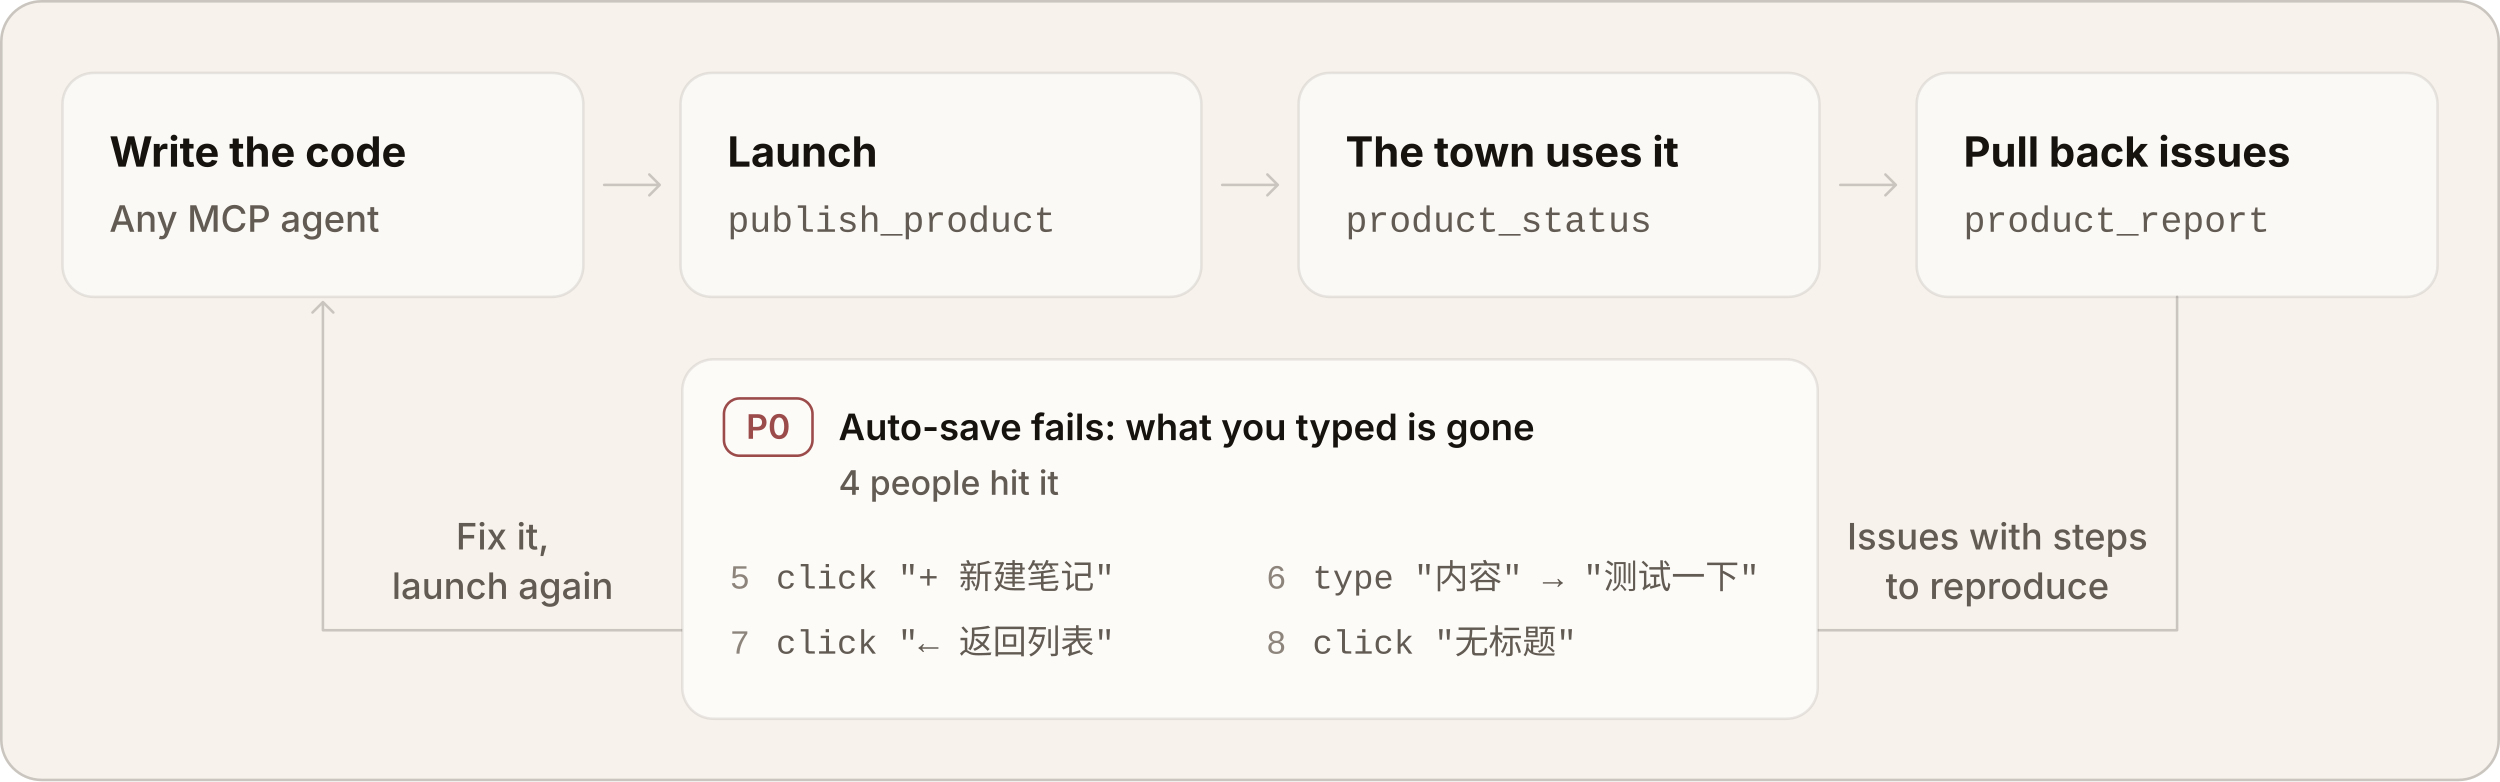
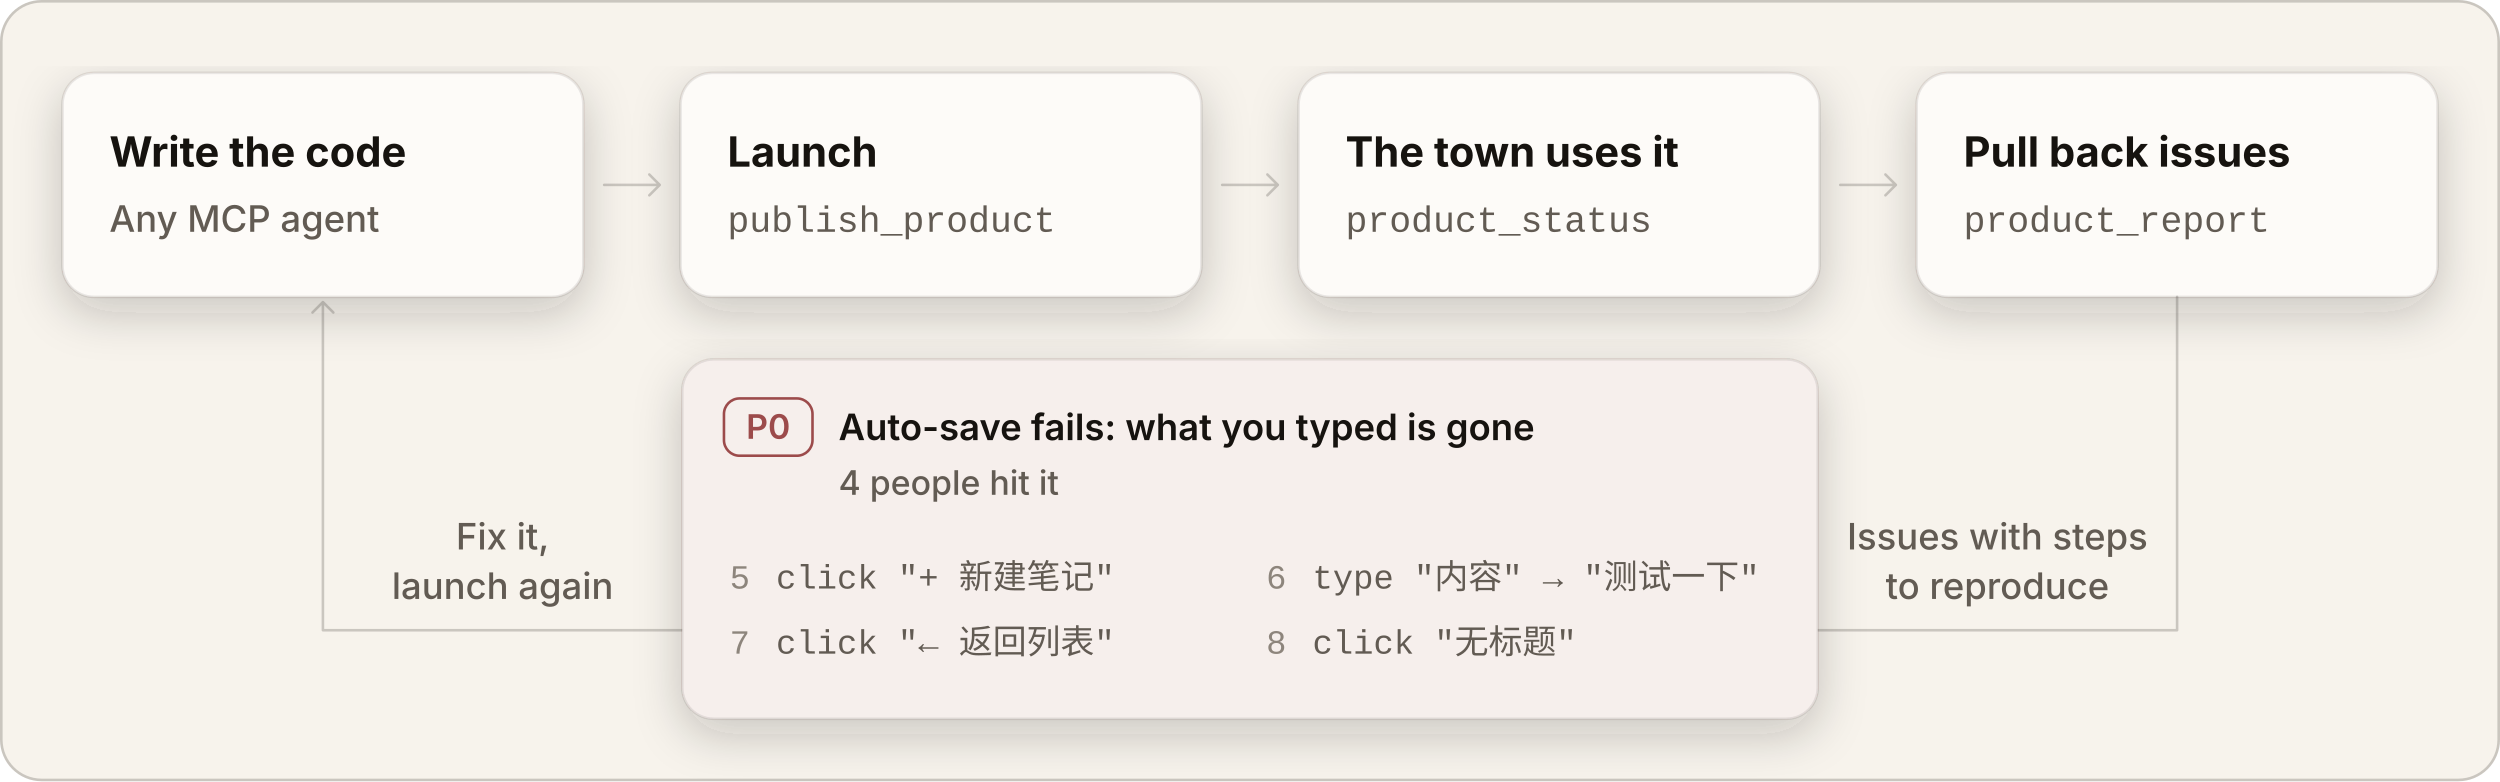
<svg xmlns="http://www.w3.org/2000/svg" class="fig fig-loop fig-n4" viewBox="0 0 960 300" width="960" height="300" role="img" aria-label="The loop for coding agents: write the code, launch over MCP, let the town use it, pull back the conclusion and a list of issues with steps to reproduce, fix, and launch again." xml:lang="en">
-   <style>.fig text{font-family:Inter,ui-sans-serif,system-ui,-apple-system,"Segoe UI","PingFang SC","Hiragino Sans GB","Microsoft YaHei","Noto Sans CJK SC","Noto Sans SC",sans-serif}.fig .t{fill:#26221e;font-size:13px;font-weight:450}.fig .t-d{fill:#16130f}.fig .t-m{fill:#625b53}.fig .t-s{fill:#8d857c}.fig .t-inv{fill:#f7f3ec}.fig .t-link{fill:#4b6560}.fig .t-danger{fill:#9c4b4b}.fig .t-mono{font-family:ui-monospace,SFMono-Regular,Menlo,Consolas,"Liberation Mono","Noto Sans Mono CJK SC",monospace}.fig .t-sb{font-weight:600}.fig .t-b{font-weight:700}.fig .t-mid{text-anchor:middle}.fig .t-end{text-anchor:end}.fig .t-num{font-variant-numeric:tabular-nums}.fig .t-9{font-size:9px}.fig .t-11{font-size:11px}.fig .t-12{font-size:12px}.fig .t-13{font-size:13px}.fig .t-14{font-size:14px}.fig .t-15{font-size:15px}.fig .t-16{font-size:16px}.fig .t-19{font-size:19px}.fig .t-24{font-size:24px;letter-spacing:-0.01em}.fig .t-60{font-size:60px;letter-spacing:-0.03em}.fig .f-bg,.fig .f-card{fill:#f7f3ec}.fig .f-raised{fill:#fbf9f5}.fig .f-surface{fill:#fdfbf8}.fig .f-hover{fill:#f1ece3}.fig .f-fg{fill:#16130f}.fig .f-muted{fill:#625b53}.fig .f-subtle{fill:#8d857c}.fig .f-sage{fill:#5f726d}.fig .f-avatar{fill:#8d857c}.fig .f-accent{fill:#a5623f}.fig .f-accent-soft{fill:rgb(165 98 63 / 0.1)}.fig .f-danger{fill:#9c4b4b}.fig .no-fill{fill:none}.fig .s-line{stroke:rgb(44 38 32 / 0.1)}.fig .s-strong{stroke:rgb(44 38 32 / 0.22)}.fig .s-muted{stroke:#8d857c}.fig .s-fg{stroke:#16130f}.fig .s-sage{stroke:#5f726d}.fig .s-accent{stroke:#a5623f;stroke-width:1.5}.fig .s-danger{stroke:#9c4b4b}.fig .s-card{stroke:#f7f3ec;stroke-width:2}.fig .sw-2{stroke-width:2}.fig .dashed{stroke-dasharray:5 5}.fig .faint{opacity:0.45}.fig path,.fig line{stroke-linecap:round;stroke-linejoin:round}.fig .dot{fill:none;stroke-width:4.6;stroke-linecap:round}.fig .dot-off{stroke:rgb(44 38 32 / 0.22)}.fig .dot-on{stroke:#5f726d}.fig .now{opacity:0}.fig-n3 .now{animation:fig-now-3 7.8s cubic-bezier(0.2,0,0,1) infinite}.fig-n4 .now{animation:fig-now-4 10.4s cubic-bezier(0.2,0,0,1) infinite}.fig-n7 .now{animation:fig-now-7 18.2s cubic-bezier(0.2,0,0,1) infinite}.fig .now-2{animation-delay:2.6s}.fig .now-3{animation-delay:5.2s}.fig .now-4{animation-delay:7.8s}.fig .now-5{animation-delay:10.4s}.fig .now-6{animation-delay:13s}.fig .now-7{animation-delay:15.6s}@keyframes fig-now-3{0%{opacity:0}4%,29%{opacity:1}33.3%,100%{opacity:0}}@keyframes fig-now-4{0%{opacity:0}3%,22%{opacity:1}25%,100%{opacity:0}}@keyframes fig-now-7{0%{opacity:0}1.8%,12.5%{opacity:1}14.28%,100%{opacity:0}}.fig .ripple{opacity:0.5;transform-box:fill-box;transform-origin:center;animation:fig-ripple 2.6s cubic-bezier(0.2,0,0,1) infinite}@keyframes fig-ripple{0%{opacity:0.9;transform:scale(0.4)}70%,100%{opacity:0;transform:scale(1.5)}}.fig .breath{animation:fig-breath 5000ms cubic-bezier(0.45,0,0.55,1) infinite}@keyframes fig-breath{0%,100%{opacity:0.35}50%{opacity:1}}.fig .tw{animation:fig-twinkle 9s cubic-bezier(0.45,0,0.55,1) infinite}.fig .tw-2{animation-delay:-2.2s}.fig .tw-3{animation-delay:-4.6s}.fig .tw-4{animation-delay:-6.9s}@keyframes fig-twinkle{0%,38%,100%{opacity:1}46%,72%{opacity:0.12}80%{opacity:1}}.fig .px-a{fill:#5f726d}.fig .px-b{fill:#3e4f4b}.fig .px-lit{fill:#a5623f}.fig .px-dim{fill:#f7f3ec;opacity:.5}@media (prefers-reduced-motion:reduce){.fig *{animation:none!important}}</style>
+   <style>.fig text{font-family:Inter,ui-sans-serif,system-ui,-apple-system,"Segoe UI","PingFang SC","Hiragino Sans GB","Microsoft YaHei","Noto Sans CJK SC","Noto Sans SC",sans-serif}.fig .t{fill:#26221e;font-size:13px;font-weight:450}.fig .t-d{fill:#16130f}.fig .t-m{fill:#625b53}.fig .t-s{fill:#8d857c}.fig .t-inv{fill:#f7f3ec}.fig .t-link{fill:#4b6560}.fig .t-danger{fill:#9c4b4b}.fig .t-mono{font-family:ui-monospace,SFMono-Regular,Menlo,Consolas,"Liberation Mono","Noto Sans Mono CJK SC",monospace}.fig .t-sb{font-weight:600}.fig .t-b{font-weight:700}.fig .t-mid{text-anchor:middle}.fig .t-end{text-anchor:end}.fig .t-num{font-variant-numeric:tabular-nums}.fig .t-9{font-size:9px}.fig .t-11{font-size:11px}.fig .t-12{font-size:12px}.fig .t-13{font-size:13px}.fig .t-14{font-size:14px}.fig .t-15{font-size:15px}.fig .t-16{font-size:16px}.fig .t-19{font-size:19px}.fig .t-24{font-size:24px;letter-spacing:-0.01em}.fig .t-60{font-size:60px;letter-spacing:-0.03em}.fig .f-bg,.fig .f-card{fill:#f7f3ec}.fig .f-inset{fill:#f7f3ec}.fig .f-track{fill:rgb(44 38 32 / 0.1)}.fig .f-danger-wash{fill:#9c4b4b;fill-opacity:0.07}.fig .s-hl{stroke:#fffefc;stroke-opacity:0.09}.fig .fx-shadow{flood-color:rgb(38 34 30 / 0.4);flood-opacity:0.55}.fig .f-raised{fill:#fbf9f5}.fig .f-surface{fill:#fdfbf8}.fig .f-hover{fill:#f1ece3}.fig .f-fg{fill:#16130f}.fig .f-muted{fill:#625b53}.fig .f-subtle{fill:#8d857c}.fig .f-sage{fill:#5f726d}.fig .f-avatar{fill:#8d857c}.fig .f-accent{fill:#a5623f}.fig .f-accent-soft{fill:rgb(165 98 63 / 0.1)}.fig .f-danger{fill:#9c4b4b}.fig .no-fill{fill:none}.fig .s-line{stroke:rgb(44 38 32 / 0.1)}.fig .s-strong{stroke:rgb(44 38 32 / 0.22)}.fig .s-muted{stroke:#8d857c}.fig .s-fg{stroke:#16130f}.fig .s-sage{stroke:#5f726d}.fig .s-accent{stroke:#a5623f;stroke-width:1.5}.fig .s-danger{stroke:#9c4b4b}.fig .s-card{stroke:#f7f3ec;stroke-width:2}.fig .sw-2{stroke-width:2}.fig .dashed{stroke-dasharray:5 5}.fig .faint{opacity:0.45}.fig path,.fig line{stroke-linecap:round;stroke-linejoin:round}.fig .dot{fill:none;stroke-width:4.6;stroke-linecap:round}.fig .dot-off{stroke:rgb(44 38 32 / 0.22)}.fig .dot-on{stroke:#5f726d}.fig .now{opacity:0}.fig-n3 .now{animation:fig-now-3 7.8s cubic-bezier(0.2,0,0,1) infinite}.fig-n4 .now{animation:fig-now-4 10.4s cubic-bezier(0.2,0,0,1) infinite}.fig-n7 .now{animation:fig-now-7 18.2s cubic-bezier(0.2,0,0,1) infinite}.fig .now-2{animation-delay:2.6s}.fig .now-3{animation-delay:5.2s}.fig .now-4{animation-delay:7.8s}.fig .now-5{animation-delay:10.4s}.fig .now-6{animation-delay:13s}.fig .now-7{animation-delay:15.6s}@keyframes fig-now-3{0%{opacity:0}4%,29%{opacity:1}33.3%,100%{opacity:0}}@keyframes fig-now-4{0%{opacity:0}3%,22%{opacity:1}25%,100%{opacity:0}}@keyframes fig-now-7{0%{opacity:0}1.8%,12.5%{opacity:1}14.28%,100%{opacity:0}}.fig .ripple{opacity:0.5;transform-box:fill-box;transform-origin:center;animation:fig-ripple 2.6s cubic-bezier(0.2,0,0,1) infinite}@keyframes fig-ripple{0%{opacity:0.9;transform:scale(0.4)}70%,100%{opacity:0;transform:scale(1.5)}}.fig .breath{animation:fig-breath 5000ms cubic-bezier(0.45,0,0.55,1) infinite}@keyframes fig-breath{0%,100%{opacity:0.35}50%{opacity:1}}.fig .tw{animation:fig-twinkle 9s cubic-bezier(0.45,0,0.55,1) infinite}.fig .tw-2{animation-delay:-2.2s}.fig .tw-3{animation-delay:-4.6s}.fig .tw-4{animation-delay:-6.9s}@keyframes fig-twinkle{0%,38%,100%{opacity:1}46%,72%{opacity:0.12}80%{opacity:1}}.fig .px-a{fill:#5f726d}.fig .px-b{fill:#3e4f4b}.fig .px-lit{fill:#a5623f}.fig .px-dim{fill:#f7f3ec;opacity:.5}@media (prefers-reduced-motion:reduce){.fig *{animation:none!important}}</style>
  <defs>
    <clipPath id="fig-card">
      <rect width="960" height="300" rx="16" />
    </clipPath>
  </defs>
  <g clip-path="url(#fig-card)">
    <rect width="960" height="300" fill="#f7f3ec" />
-     <rect x="24" y="28" width="200" height="86" rx="12" class="f-raised s-line" />
+     <defs>
+       <filter id="fx-loop" x="-10%" y="-10%" width="120%" height="140%">
+         <feDropShadow class="fx-shadow" dx="0" dy="6" stdDeviation="9" />
+       </filter>
+     </defs>
+     <rect x="24" y="28" width="200" height="86" rx="12" class="f-surface s-line" filter="url(#fx-loop)" />
+     <path d="M36 28.75H212" class="s-hl no-fill" />
    <g class="now now-1" aria-hidden="true">
      <rect x="24" y="28" width="200" height="86" rx="12" class="no-fill s-accent" />
    </g>
    <text x="42" y="64" class="t t-d t-b t-16">Write the code</text>
    <text x="42" y="89" class="t t-m t-14">Any MCP agent</text>
    <path d="M232 71L253.33 71M249.33 67L253.33 71L249.33 75" class="s-strong no-fill" />
-     <rect x="261.33" y="28" width="200" height="86" rx="12" class="f-raised s-line" />
+     <rect x="261.33" y="28" width="200" height="86" rx="12" class="f-surface s-line" filter="url(#fx-loop)" />
+     <path d="M273.33 28.75H449.33" class="s-hl no-fill" />
    <g class="now now-2" aria-hidden="true">
      <rect x="261.33" y="28" width="200" height="86" rx="12" class="no-fill s-accent" />
    </g>
    <text x="279.33" y="64" class="t t-d t-b t-16">Launch</text>
    <text x="279.33" y="89" class="t t-m t-14 t-mono">publish_product</text>
    <path d="M469.33 71L490.67 71M486.67 67L490.67 71L486.67 75" class="s-strong no-fill" />
-     <rect x="498.67" y="28" width="200" height="86" rx="12" class="f-raised s-line" />
+     <rect x="498.67" y="28" width="200" height="86" rx="12" class="f-surface s-line" filter="url(#fx-loop)" />
+     <path d="M510.67 28.75H686.67" class="s-hl no-fill" />
    <g class="now now-3" aria-hidden="true">
      <rect x="498.67" y="28" width="200" height="86" rx="12" class="no-fill s-accent" />
    </g>
    <text x="516.67" y="64" class="t t-d t-b t-16">The town uses it</text>
    <text x="516.67" y="89" class="t t-m t-14 t-mono">product_status</text>
    <path d="M706.67 71L728 71M724 67L728 71L724 75" class="s-strong no-fill" />
-     <rect x="736" y="28" width="200" height="86" rx="12" class="f-raised s-line" />
+     <rect x="736" y="28" width="200" height="86" rx="12" class="f-surface s-line" filter="url(#fx-loop)" />
+     <path d="M748 28.75H924" class="s-hl no-fill" />
    <g class="now now-4" aria-hidden="true">
      <rect x="736" y="28" width="200" height="86" rx="12" class="no-fill s-accent" />
    </g>
    <text x="754" y="64" class="t t-d t-b t-16">Pull back issues</text>
    <text x="754" y="89" class="t t-m t-14 t-mono">product_report</text>
    <path d="M836 114V242H124V116M120 120l4 -4l4 4" class="s-strong no-fill" />
    <text x="193" y="211" class="t t-m t-14 t-mid">Fix it,</text>
    <text x="193" y="230" class="t t-m t-14 t-mid">launch again</text>
    <text x="767" y="211" class="t t-m t-14 t-mid">Issues with steps</text>
    <text x="767" y="230" class="t t-m t-14 t-mid">to reproduce</text>
-     <rect x="262" y="138" width="436" height="138" rx="12" class="f-surface s-line" />
+     <rect x="262" y="138" width="436" height="138" rx="12" class="f-surface s-line" filter="url(#fx-loop)" />
+     <path d="M274 138.75H686" class="s-hl no-fill" />
+     <rect x="262" y="138" width="436" height="138" rx="12" class="f-danger-wash" />
    <rect x="278" y="153" width="34" height="22" rx="6" class="no-fill s-danger" />
    <text x="295" y="168.5" class="t t-danger t-sb t-13 t-mid">P0</text>
    <text x="322" y="169" class="t t-d t-sb t-14">Auto-save fails: what you typed is gone</text>
    <text x="322" y="190" class="t t-m t-13">4 people hit it</text>
    <text x="288" y="226" class="t t-s t-13 t-mono t-end t-num">5</text>
    <text x="298" y="226" class="t t-m t-13 t-mono">click "+ 新建笔记"</text>
    <text x="494" y="226" class="t t-s t-13 t-mono t-end t-num">6</text>
    <text x="504" y="226" class="t t-m t-13 t-mono">type "内容" → "测试一下"</text>
    <text x="288" y="251" class="t t-s t-13 t-mono t-end t-num">7</text>
    <text x="298" y="251" class="t t-m t-13 t-mono">click "← 返回列表"</text>
    <text x="494" y="251" class="t t-s t-13 t-mono t-end t-num">8</text>
    <text x="504" y="251" class="t t-m t-13 t-mono">click "无标题"</text>
  </g>
  <rect x="0.5" y="0.5" width="959" height="299" rx="15.5" fill="none" stroke="rgb(44 38 32 / 0.22)" />
</svg>
